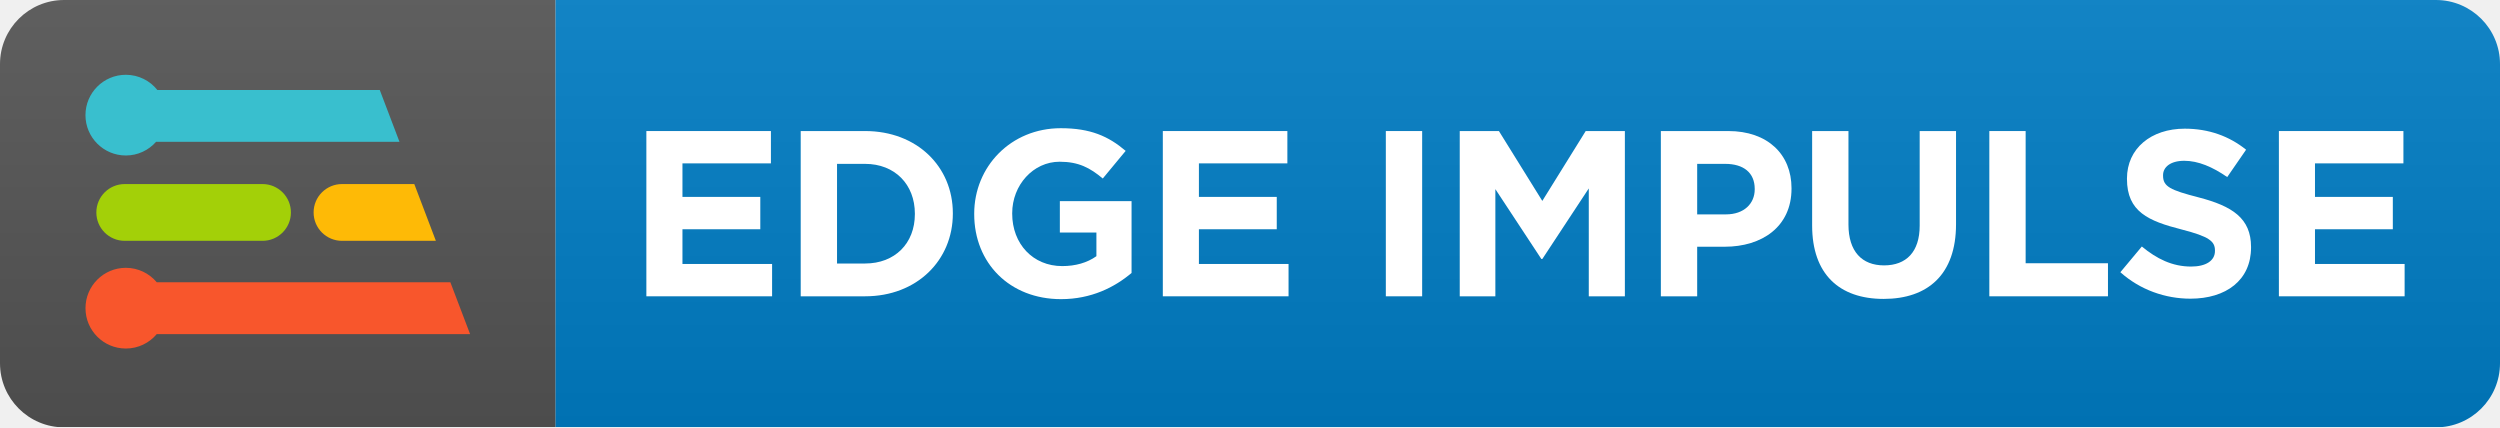
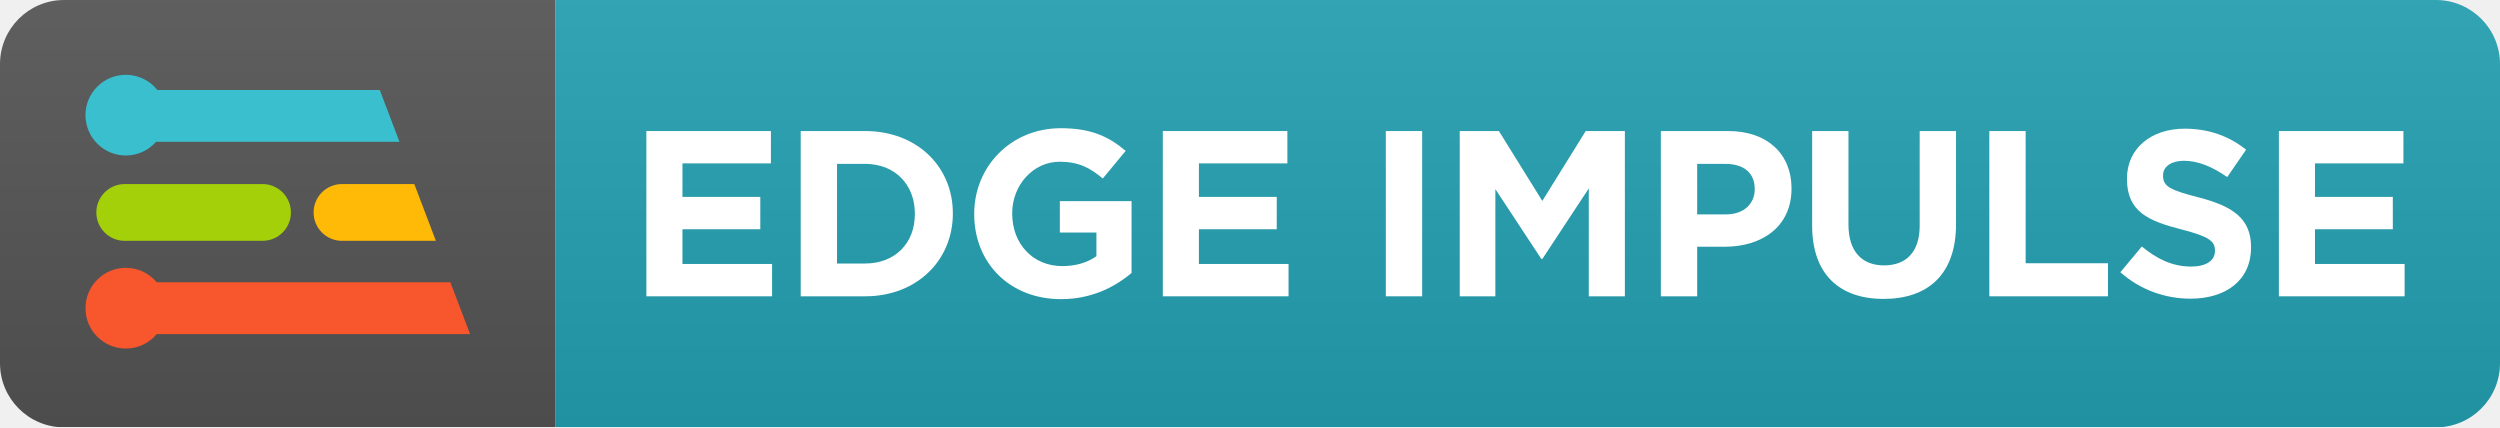
<svg xmlns="http://www.w3.org/2000/svg" width="117" height="20" viewBox="0 0 117 20" fill="none">
  <g clip-path="url(#clip0_3_62)">
    <mask id="mask0_3_62" style="mask-type:luminance" maskUnits="userSpaceOnUse" x="0" y="0" width="117" height="20">
      <path d="M114 0H3C1.343 0 0 1.343 0 3V17C0 18.657 1.343 20 3 20H114C115.657 20 117 18.657 117 17V3C117 1.343 115.657 0 114 0Z" fill="white" />
    </mask>
    <g mask="url(#mask0_3_62)">
      <path d="M0 0H26V20H0V0Z" fill="#555555" />
-       <path d="M26 0H117V20H26V0Z" fill="#007EC6" />
+       <path d="M26 0H117V20H26V0Z" fill="#22A2B3" />
      <path d="M0 0H117V20H0V0Z" fill="url(#paint0_linear_3_62)" />
    </g>
    <path d="M16.006 8.614C15.272 8.614 14.677 9.209 14.677 9.943C14.677 10.677 15.272 11.271 16.006 11.271H20.399L19.389 8.614H16.006Z" fill="#FEBA06" />
    <path d="M5.838 11.271H12.286C13.02 11.271 13.615 10.677 13.615 9.943C13.615 9.209 13.02 8.614 12.286 8.614H5.838C5.104 8.614 4.509 9.209 4.509 9.943C4.509 10.677 5.104 11.271 5.838 11.271Z" fill="#A3D008" />
    <path d="M21.077 13.21H7.336C6.989 12.797 6.47 12.534 5.889 12.534C4.846 12.534 4.001 13.38 4.001 14.423C4.001 15.466 4.846 16.311 5.889 16.311C6.47 16.311 6.99 16.048 7.336 15.636H22L21.077 13.21Z" fill="#F8562C" />
    <path d="M17.773 4.211H7.364C7.018 3.778 6.486 3.5 5.889 3.5C4.845 3.5 4 4.346 4 5.389C4 6.432 4.846 7.277 5.889 7.277C6.453 7.277 6.958 7.029 7.304 6.637H18.696L17.773 4.211Z" fill="#39BFCE" />
    <path d="M30.25 13.867H36.134V12.354H31.939V10.729H35.582V9.215H31.939V7.646H36.079V6.133H30.25V13.867Z" fill="white" />
    <path d="M37.473 13.867H40.487C42.916 13.867 44.593 12.177 44.593 10V9.978C44.593 7.801 42.916 6.133 40.487 6.133H37.473V13.867ZM40.487 7.669C41.878 7.669 42.816 8.63 42.816 10V10.022C42.816 11.392 41.878 12.332 40.487 12.332H39.173V7.669H40.487Z" fill="white" />
    <path d="M49.656 14C51.069 14 52.162 13.447 52.957 12.774V9.414H49.601V10.884H51.312V11.989C50.881 12.298 50.33 12.453 49.711 12.453C48.342 12.453 47.371 11.414 47.371 10V9.978C47.371 8.663 48.353 7.569 49.59 7.569C50.484 7.569 51.014 7.856 51.61 8.354L52.681 7.061C51.875 6.376 51.036 6 49.645 6C47.305 6 45.593 7.801 45.593 10V10.022C45.593 12.309 47.25 14 49.656 14Z" fill="white" />
    <path d="M54.42 13.867H60.304V12.354H56.109V10.729H59.752V9.215H56.109V7.646H60.249V6.133H54.42V13.867Z" fill="white" />
    <path d="M64.857 13.867H66.557V6.133H64.857V13.867Z" fill="white" />
    <path d="M68.316 13.867H69.983V8.851L72.136 12.122H72.18L74.355 8.818V13.867H76.044V6.133H74.211L72.18 9.403L70.149 6.133H68.316V13.867Z" fill="white" />
    <path d="M77.728 13.867H79.428V11.547H80.719C82.452 11.547 83.843 10.619 83.843 8.829V8.807C83.843 7.226 82.728 6.133 80.885 6.133H77.728V13.867ZM79.428 10.033V7.669H80.741C81.591 7.669 82.121 8.077 82.121 8.84V8.862C82.121 9.525 81.624 10.033 80.775 10.033H79.428Z" fill="white" />
    <path d="M88.153 13.989C90.228 13.989 91.542 12.84 91.542 10.497V6.133H89.841V10.563C89.841 11.79 89.212 12.42 88.174 12.42C87.137 12.42 86.508 11.768 86.508 10.508V6.133H84.808V10.553C84.808 12.829 86.077 13.989 88.153 13.989Z" fill="white" />
    <path d="M93.101 13.867H98.653V12.32H94.8V6.133H93.101V13.867Z" fill="white" />
    <path d="M102.512 13.978C104.179 13.978 105.349 13.116 105.349 11.58V11.558C105.349 10.21 104.466 9.646 102.898 9.238C101.562 8.895 101.231 8.729 101.231 8.221V8.199C101.231 7.823 101.573 7.525 102.225 7.525C102.876 7.525 103.549 7.812 104.234 8.287L105.117 7.006C104.333 6.376 103.373 6.022 102.247 6.022C100.668 6.022 99.542 6.95 99.542 8.354V8.376C99.542 9.912 100.547 10.343 102.103 10.74C103.395 11.072 103.66 11.293 103.66 11.724V11.746C103.66 12.199 103.24 12.475 102.545 12.475C101.662 12.475 100.933 12.111 100.238 11.536L99.233 12.74C100.161 13.569 101.341 13.978 102.512 13.978Z" fill="white" />
    <path d="M106.652 13.867H112.536V12.354H108.341V10.729H111.984V9.215H108.341V7.646H112.48V6.133H106.652V13.867Z" fill="white" />
  </g>
  <defs>
    <linearGradient id="paint0_linear_3_62" x1="0" y1="0" x2="0" y2="20" gradientUnits="userSpaceOnUse">
      <stop stop-color="#BBBBBB" stop-opacity="0.1" />
      <stop offset="1" stop-opacity="0.1" />
    </linearGradient>
    <clipPath id="clip0_3_62">
      <rect width="117" height="20" fill="white" />
    </clipPath>
  </defs>
</svg>
